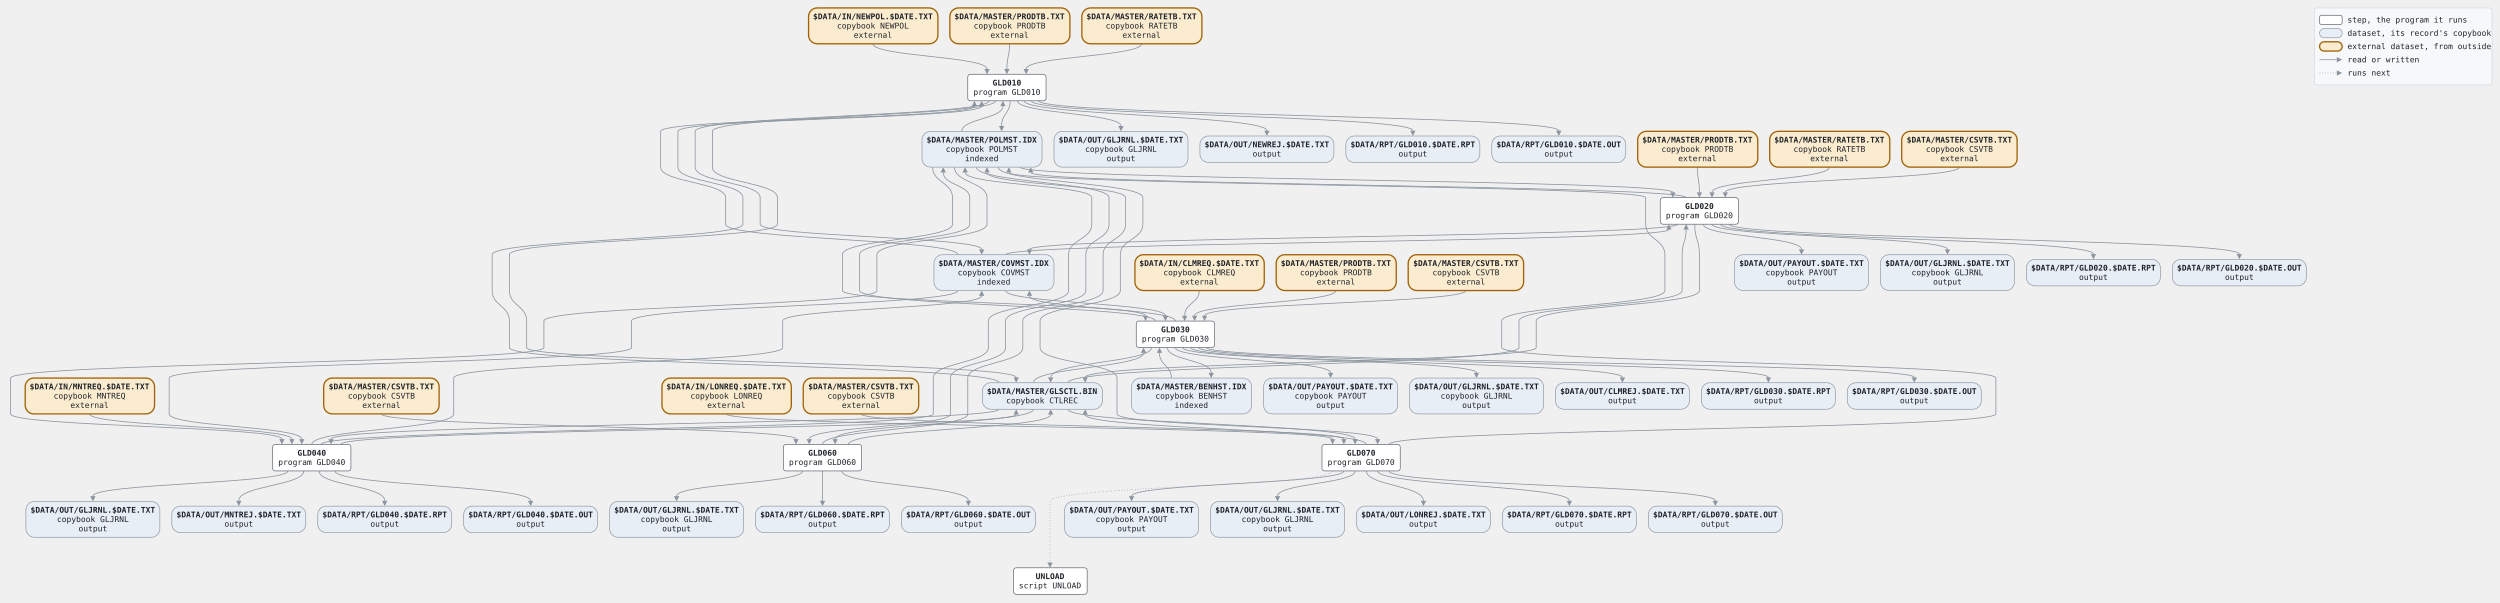
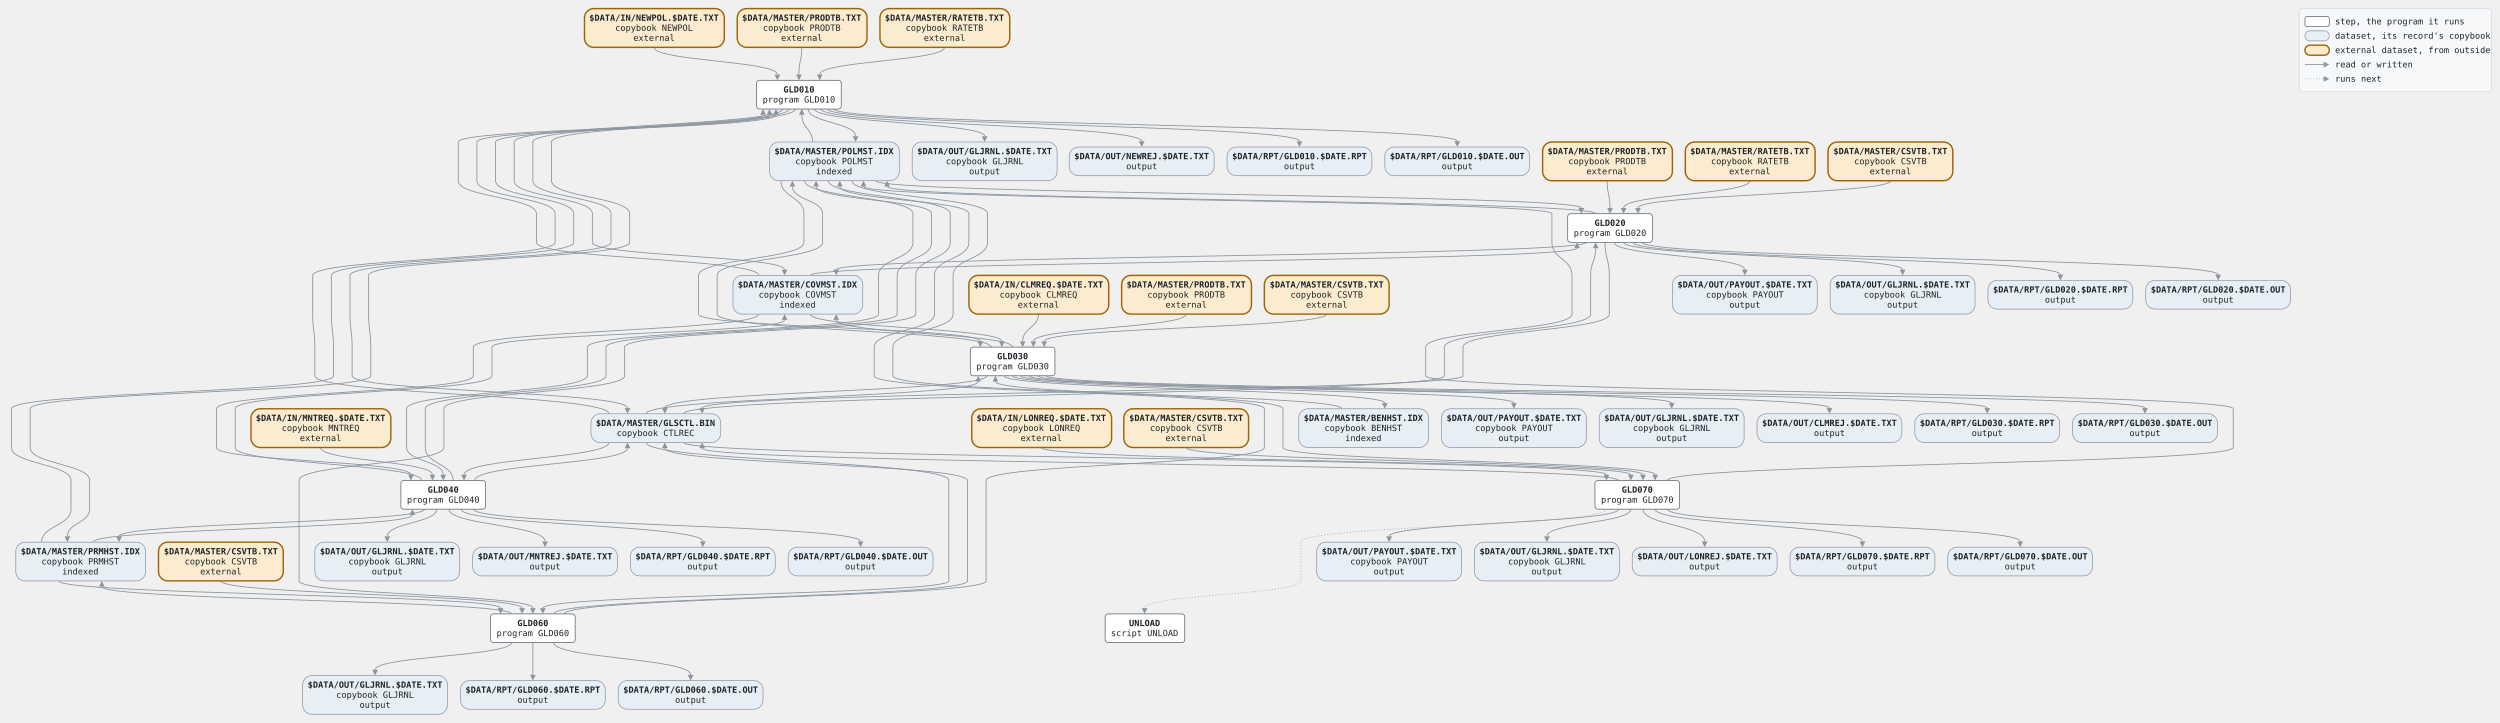
- <svg xmlns="http://www.w3.org/2000/svg" width="3769" height="908" viewBox="0 0 3769 908" font-family="ui-monospace, SFMono-Regular, Menlo, Consolas, monospace" font-size="12">
+ <svg xmlns="http://www.w3.org/2000/svg" width="3486" height="1008" viewBox="0 0 3486 1008" font-family="ui-monospace, SFMono-Regular, Menlo, Consolas, monospace" font-size="12">
  <style>
.box { fill: #ffffff; stroke: #57606a; stroke-width: 1 }
.box.emphasis { stroke-width: 2.5 }
.box.data { fill: #e8eef6; stroke: #8c959f }
.box.external { fill: #fbecd0; stroke: #a16207; stroke-width: 2 }
.box.dashed { stroke-dasharray: 4 3 }
.label { fill: #1f2328 }
.label.first { font-weight: 600 }
.edge { fill: none; stroke: #8c959f; stroke-width: 1.2 }
.edge.dashed { stroke-dasharray: 4 3 }
.edge.dotted { stroke-dasharray: 1 3 }
.head { fill: #8c959f }
.legend { fill: #f6f8fa; stroke: #d0d7de }
.edge-label { fill: #57606a; font-size: 11px; paint-order: stroke; stroke: #ffffff; stroke-width: 4px; stroke-linejoin: round }
.box.highlight { stroke: #c2410c; stroke-width: 2.5 }
.edge.highlight { stroke: #c2410c; stroke-width: 2 }
.head.highlight { fill: #c2410c }
@media (prefers-color-scheme: dark) {
  .box { fill: #161b22; stroke: #8b949e }
  .box.data { fill: #1f2a3a; stroke: #6e7681 }
  .box.external { fill: #3a2c12; stroke: #d6a64a }
  .label { fill: #e6edf3 }
  .edge { stroke: #6e7681 }
  .head { fill: #6e7681 }
  .legend { fill: #0d1117; stroke: #30363d }
  .edge-label { fill: #9da5ae; stroke: #0d1117 }
  .box.highlight, .edge.highlight { stroke: #fb923c }
  .head.highlight { fill: #fb923c }
}
</style>
  <defs>
    <marker id="arrow" viewBox="0 0 8 8" refX="0" refY="4" markerUnits="userSpaceOnUse" markerWidth="8" markerHeight="8" orient="auto-start-reverse">
      <path class="head" d="M0,0 L8,4 L0,8 z" />
    </marker>
    <marker id="arrow-highlight" viewBox="0 0 8 8" refX="0" refY="4" markerUnits="userSpaceOnUse" markerWidth="8" markerHeight="8" orient="auto-start-reverse">
      <path class="head highlight" d="M0,0 L8,4 L0,8 z" />
    </marker>
  </defs>
-   <path class="edge" d="M1316,66 C1316,85 1488,85 1488,104" marker-end="url(#arrow)" />
-   <path class="edge" d="M1512,160 C1512,179 1450,179 1450,198" marker-start="url(#arrow)" />
-   <path class="edge" d="M1469,160 C1469,179 996,179 996,198 L996,252 C996,275 1094,275 1094,298 L1094,338 C1094,361 1444,361 1444,384" marker-start="url(#arrow)" />
-   <path class="edge" d="M1522,66 C1522,85 1518,85 1518,104" marker-end="url(#arrow)" />
-   <path class="edge" d="M1721,66 C1721,85 1547,85 1547,104" marker-end="url(#arrow)" />
-   <path class="edge" d="M1480,160 C1480,179 1022,179 1022,198 L1022,252 C1022,275 1120,275 1120,298 L1120,338 C1120,361 742,361 742,384 L742,438 C742,461 768,461 768,484 L768,524 C768,550 1506,550 1506,577" marker-start="url(#arrow)" />
-   <path class="edge" d="M1523,152 C1523,171 1510,171 1510,190" marker-end="url(#arrow)" />
-   <path class="edge" d="M1491,152 C1491,175 1048,175 1048,198 L1048,252 C1048,275 1146,275 1146,298 L1146,338 C1146,357 1480,357 1480,376" marker-end="url(#arrow)" />
-   <path class="edge" d="M1501,152 C1501,175 1074,175 1074,198 L1074,252 C1074,275 1172,275 1172,298 L1172,338 C1172,361 768,361 768,384 L768,438 C768,461 794,461 794,484 L794,524 C794,546 1532,546 1532,569" marker-end="url(#arrow)" />
-   <path class="edge" d="M1534,152 C1534,171 1690,171 1690,190" marker-end="url(#arrow)" />
-   <path class="edge" d="M1544,152 C1544,174 1910,174 1910,197" marker-end="url(#arrow)" />
-   <path class="edge" d="M1555,152 C1555,174 2130,174 2130,197" marker-end="url(#arrow)" />
-   <path class="edge" d="M1566,152 C1566,174 2350,174 2350,197" marker-end="url(#arrow)" />
-   <path class="edge" d="M1538,252 C1538,271 2522,271 2522,290" marker-end="url(#arrow)" />
-   <path class="edge" d="M2516,346 C2516,365 1516,365 1516,384" marker-start="url(#arrow)" />
-   <path class="edge" d="M2559,252 C2559,271 2562,271 2562,290" marker-end="url(#arrow)" />
-   <path class="edge" d="M2758,252 C2758,271 2581,271 2581,290" marker-end="url(#arrow)" />
-   <path class="edge" d="M2542,346 C2542,365 2536,365 2536,384 L2536,438 C2536,461 2290,461 2290,484 L2290,524 C2290,550 1610,550 1610,577" marker-start="url(#arrow)" />
-   <path class="edge" d="M2954,252 C2954,271 2601,271 2601,290" marker-end="url(#arrow)" />
-   <path class="edge" d="M1554,260 C1554,279 2542,279 2542,298" marker-start="url(#arrow)" />
-   <path class="edge" d="M2529,338 C2529,357 1552,357 1552,376" marker-end="url(#arrow)" />
-   <path class="edge" d="M2555,338 C2555,361 2562,361 2562,384 L2562,438 C2562,461 2316,461 2316,484 L2316,524 C2316,546 1636,546 1636,569" marker-end="url(#arrow)" />
-   <path class="edge" d="M2568,338 C2568,357 2716,357 2716,376" marker-end="url(#arrow)" />
-   <path class="edge" d="M2581,338 C2581,357 2936,357 2936,376" marker-end="url(#arrow)" />
-   <path class="edge" d="M2594,338 C2594,360 3156,360 3156,383" marker-end="url(#arrow)" />
-   <path class="edge" d="M2607,338 C2607,360 3376,360 3376,383" marker-end="url(#arrow)" />
-   <path class="edge" d="M1808,438 C1808,457 1786,457 1786,476" marker-end="url(#arrow)" />
-   <path class="edge" d="M1406,252 C1406,275 1436,275 1436,298 L1436,338 C1436,361 1270,361 1270,384 L1270,438 C1270,457 1727,457 1727,476" marker-end="url(#arrow)" />
-   <path class="edge" d="M1516,438 C1516,457 1757,457 1757,476" marker-end="url(#arrow)" />
-   <path class="edge" d="M2014,438 C2014,457 1801,457 1801,476" marker-end="url(#arrow)" />
-   <path class="edge" d="M1724,532 C1724,554 1558,554 1558,577" marker-start="url(#arrow)" />
-   <path class="edge" d="M1748,532 C1748,551 1766,551 1766,570" marker-start="url(#arrow)" />
-   <path class="edge" d="M2210,438 C2210,457 1816,457 1816,476" marker-end="url(#arrow)" />
-   <path class="edge" d="M1422,260 C1422,279 1462,279 1462,298 L1462,338 C1462,361 1296,361 1296,384 L1296,438 C1296,461 1742,461 1742,484" marker-start="url(#arrow)" />
-   <path class="edge" d="M1552,446 C1552,465 1772,465 1772,484" marker-start="url(#arrow)" />
-   <path class="edge" d="M1736,524 C1736,546 1584,546 1584,569" marker-end="url(#arrow)" />
-   <path class="edge" d="M1772,524 C1772,543 2006,543 2006,562" marker-end="url(#arrow)" />
-   <path class="edge" d="M1783,524 C1783,543 2226,543 2226,562" marker-end="url(#arrow)" />
-   <path class="edge" d="M1795,524 C1795,546 2446,546 2446,569" marker-end="url(#arrow)" />
-   <path class="edge" d="M1760,524 C1760,543 1826,543 1826,562" marker-end="url(#arrow)" />
-   <path class="edge" d="M1807,524 C1807,546 2666,546 2666,569" marker-end="url(#arrow)" />
-   <path class="edge" d="M1819,524 C1819,546 2886,546 2886,569" marker-end="url(#arrow)" />
-   <path class="edge" d="M135,624 C135,643 440,643 440,662" marker-end="url(#arrow)" />
-   <path class="edge" d="M1439,252 C1439,275 1488,275 1488,298 L1488,338 C1488,361 1322,361 1322,384 L1322,438 C1322,461 820,461 820,484 L820,524 C820,547 16,547 16,570 L16,624 C16,643 425,643 425,662" marker-end="url(#arrow)" />
-   <path class="edge" d="M1444,438 C1444,461 952,461 952,484 L952,524 C952,547 255,547 255,570 L255,624 C255,643 455,643 455,662" marker-end="url(#arrow)" />
-   <path class="edge" d="M1506,617 C1506,639 499,639 499,662" marker-end="url(#arrow)" />
-   <path class="edge" d="M1455,260 C1455,279 1646,279 1646,298 L1646,338 C1646,361 1611,361 1611,384 L1611,438 C1611,461 1490,461 1490,484 L1490,524 C1490,547 1407,547 1407,570 L1407,624 C1407,647 484,647 484,670" marker-start="url(#arrow)" />
-   <path class="edge" d="M1480,446 C1480,465 1180,465 1180,484 L1180,524 C1180,547 684,547 684,570 L684,624 C684,647 470,647 470,670" marker-start="url(#arrow)" />
-   <path class="edge" d="M1532,625 C1532,647 514,647 514,670" marker-start="url(#arrow)" />
-   <path class="edge" d="M434,710 C434,729 140,729 140,748" marker-end="url(#arrow)" />
-   <path class="edge" d="M458,710 C458,732 360,732 360,755" marker-end="url(#arrow)" />
-   <path class="edge" d="M481,710 C481,732 580,732 580,755" marker-end="url(#arrow)" />
-   <path class="edge" d="M505,710 C505,732 800,732 800,755" marker-end="url(#arrow)" />
-   <path class="edge" d="M1472,252 C1472,275 1672,275 1672,298 L1672,338 C1672,361 1637,361 1637,384 L1637,438 C1637,461 1516,461 1516,484 L1516,524 C1516,547 1433,547 1433,570 L1433,624 C1433,643 1220,643 1220,662" marker-end="url(#arrow)" />
-   <path class="edge" d="M1558,617 C1558,639 1259,639 1259,662" marker-end="url(#arrow)" />
-   <path class="edge" d="M575,624 C575,643 1200,643 1200,662" marker-end="url(#arrow)" />
-   <path class="edge" d="M1488,260 C1488,279 1697,279 1697,298 L1697,338 C1697,361 1663,361 1663,384 L1663,438 C1663,461 1542,461 1542,484 L1542,524 C1542,547 1459,547 1459,570 L1459,624 C1459,647 1240,647 1240,670" marker-start="url(#arrow)" />
-   <path class="edge" d="M1584,625 C1584,647 1279,647 1279,670" marker-start="url(#arrow)" />
-   <path class="edge" d="M1210,710 C1210,729 1020,729 1020,748" marker-end="url(#arrow)" />
-   <path class="edge" d="M1240,710 C1240,732 1240,732 1240,755" marker-end="url(#arrow)" />
-   <path class="edge" d="M1269,710 C1269,732 1460,732 1460,755" marker-end="url(#arrow)" />
-   <path class="edge" d="M1095,624 C1095,643 2009,643 2009,662" marker-end="url(#arrow)" />
-   <path class="edge" d="M1505,252 C1505,275 1723,275 1723,298 L1723,338 C1723,361 1689,361 1689,384 L1689,438 C1689,461 1568,461 1568,484 L1568,524 C1568,547 1684,547 1684,570 L1684,624 C1684,643 2077,643 2077,662" marker-end="url(#arrow)" />
-   <path class="edge" d="M1610,617 C1610,639 2043,639 2043,662" marker-end="url(#arrow)" />
-   <path class="edge" d="M1298,624 C1298,643 2026,643 2026,662" marker-end="url(#arrow)" />
-   <path class="edge" d="M1521,260 C1521,279 2481,279 2481,298 L2481,338 C2481,361 2510,361 2510,384 L2510,438 C2510,461 2264,461 2264,484 L2264,524 C2264,547 3009,547 3009,570 L3009,624 C3009,647 2094,647 2094,670" marker-start="url(#arrow)" />
-   <path class="edge" d="M1636,625 C1636,647 2060,647 2060,670" marker-start="url(#arrow)" />
-   <path class="edge" d="M2026,710 C2026,729 1706,729 1706,748" marker-end="url(#arrow)" />
-   <path class="edge" d="M2043,710 C2043,729 1926,729 1926,748" marker-end="url(#arrow)" />
-   <path class="edge" d="M2060,710 C2060,732 2146,732 2146,755" marker-end="url(#arrow)" />
-   <path class="edge" d="M2077,710 C2077,732 2366,732 2366,755" marker-end="url(#arrow)" />
-   <path class="edge" d="M2094,710 C2094,732 2586,732 2586,755" marker-end="url(#arrow)" />
-   <path class="edge dotted" d="M2009,710 C2009,733 1583,733 1583,756 L1583,810 C1583,829 1583,829 1583,848" marker-end="url(#arrow)" />
+   <path class="edge" d="M912,66 C912,85 1084,85 1084,104" marker-end="url(#arrow)" />
+   <path class="edge" d="M1118,160 C1118,179 1133,179 1133,198" marker-start="url(#arrow)" />
+   <path class="edge" d="M1064,160 C1064,179 639,179 639,198 L639,252 C639,275 748,275 748,298 L748,338 C748,361 1058,361 1058,384" marker-start="url(#arrow)" />
+   <path class="edge" d="M1118,66 C1118,85 1114,85 1114,104" marker-end="url(#arrow)" />
+   <path class="edge" d="M1317,66 C1317,85 1143,85 1143,104" marker-end="url(#arrow)" />
+   <path class="edge" d="M1073,160 C1073,179 665,179 665,198 L665,252 C665,275 774,275 774,298 L774,338 C774,361 436,361 436,384 L436,438 C436,461 439,461 439,484 L439,524 C439,550 849,550 849,577" marker-start="url(#arrow)" />
+   <path class="edge" d="M1082,160 C1082,179 691,179 691,198 L691,252 C691,275 800,275 800,298 L800,338 C800,361 462,361 462,384 L462,438 C462,461 465,461 465,484 L465,524 C465,547 16,547 16,570 L16,624 C16,647 99,647 99,670 L99,710 C99,733 58,733 58,756" marker-start="url(#arrow)" />
+   <path class="edge" d="M1127,152 C1127,171 1193,171 1193,190" marker-end="url(#arrow)" />
+   <path class="edge" d="M1091,152 C1091,175 717,175 717,198 L717,252 C717,275 826,275 826,298 L826,338 C826,357 1094,357 1094,376" marker-end="url(#arrow)" />
+   <path class="edge" d="M1100,152 C1100,175 743,175 743,198 L743,252 C743,275 852,275 852,298 L852,338 C852,361 488,361 488,384 L488,438 C488,461 491,461 491,484 L491,524 C491,546 875,546 875,569" marker-end="url(#arrow)" />
+   <path class="edge" d="M1136,152 C1136,171 1373,171 1373,190" marker-end="url(#arrow)" />
+   <path class="edge" d="M1145,152 C1145,174 1592,174 1592,197" marker-end="url(#arrow)" />
+   <path class="edge" d="M1154,152 C1154,174 1812,174 1812,197" marker-end="url(#arrow)" />
+   <path class="edge" d="M1109,152 C1109,175 769,175 769,198 L769,252 C769,275 878,275 878,298 L878,338 C878,361 514,361 514,384 L514,438 C514,461 517,461 517,484 L517,524 C517,547 42,547 42,570 L42,624 C42,647 125,647 125,670 L125,710 C125,729 94,729 94,748" marker-end="url(#arrow)" />
+   <path class="edge" d="M1163,152 C1163,174 2032,174 2032,197" marker-end="url(#arrow)" />
+   <path class="edge" d="M1221,252 C1221,271 2205,271 2205,290" marker-end="url(#arrow)" />
+   <path class="edge" d="M2199,346 C2199,365 1130,365 1130,384" marker-start="url(#arrow)" />
+   <path class="edge" d="M2241,252 C2241,271 2245,271 2245,290" marker-end="url(#arrow)" />
+   <path class="edge" d="M2440,252 C2440,271 2264,271 2264,290" marker-end="url(#arrow)" />
+   <path class="edge" d="M2225,346 C2225,365 2218,365 2218,384 L2218,438 C2218,461 2014,461 2014,484 L2014,524 C2014,550 953,550 953,577" marker-start="url(#arrow)" />
+   <path class="edge" d="M2636,252 C2636,271 2284,271 2284,290" marker-end="url(#arrow)" />
+   <path class="edge" d="M1237,260 C1237,279 2225,279 2225,298" marker-start="url(#arrow)" />
+   <path class="edge" d="M2212,338 C2212,357 1166,357 1166,376" marker-end="url(#arrow)" />
+   <path class="edge" d="M2238,338 C2238,361 2244,361 2244,384 L2244,438 C2244,461 2040,461 2040,484 L2040,524 C2040,546 979,546 979,569" marker-end="url(#arrow)" />
+   <path class="edge" d="M2251,338 C2251,357 2433,357 2433,376" marker-end="url(#arrow)" />
+   <path class="edge" d="M2264,338 C2264,357 2653,357 2653,376" marker-end="url(#arrow)" />
+   <path class="edge" d="M2277,338 C2277,360 2873,360 2873,383" marker-end="url(#arrow)" />
+   <path class="edge" d="M2290,338 C2290,360 3093,360 3093,383" marker-end="url(#arrow)" />
+   <path class="edge" d="M1448,438 C1448,457 1426,457 1426,476" marker-end="url(#arrow)" />
+   <path class="edge" d="M1089,252 C1089,275 1121,275 1121,298 L1121,338 C1121,361 974,361 974,384 L974,438 C974,457 1367,457 1367,476" marker-end="url(#arrow)" />
+   <path class="edge" d="M1130,438 C1130,457 1397,457 1397,476" marker-end="url(#arrow)" />
+   <path class="edge" d="M1654,438 C1654,457 1441,457 1441,476" marker-end="url(#arrow)" />
+   <path class="edge" d="M1364,532 C1364,554 901,554 901,577" marker-start="url(#arrow)" />
+   <path class="edge" d="M1388,532 C1388,551 1871,551 1871,570" marker-start="url(#arrow)" />
+   <path class="edge" d="M1850,438 C1850,457 1456,457 1456,476" marker-end="url(#arrow)" />
+   <path class="edge" d="M1105,260 C1105,279 1147,279 1147,298 L1147,338 C1147,361 1000,361 1000,384 L1000,438 C1000,461 1382,461 1382,484" marker-start="url(#arrow)" />
+   <path class="edge" d="M1166,446 C1166,465 1412,465 1412,484" marker-start="url(#arrow)" />
+   <path class="edge" d="M1376,524 C1376,546 927,546 927,569" marker-end="url(#arrow)" />
+   <path class="edge" d="M1412,524 C1412,543 2111,543 2111,562" marker-end="url(#arrow)" />
+   <path class="edge" d="M1423,524 C1423,543 2331,543 2331,562" marker-end="url(#arrow)" />
+   <path class="edge" d="M1435,524 C1435,546 2551,546 2551,569" marker-end="url(#arrow)" />
+   <path class="edge" d="M1400,524 C1400,543 1931,543 1931,562" marker-end="url(#arrow)" />
+   <path class="edge" d="M1447,524 C1447,546 2771,546 2771,569" marker-end="url(#arrow)" />
+   <path class="edge" d="M1459,524 C1459,546 2991,546 2991,569" marker-end="url(#arrow)" />
+   <path class="edge" d="M447,624 C447,643 603,643 603,662" marker-end="url(#arrow)" />
+   <path class="edge" d="M1122,252 C1122,275 1273,275 1273,298 L1273,338 C1273,361 1225,361 1225,384 L1225,438 C1225,461 819,461 819,484 L819,524 C819,547 567,547 567,570 L567,624 C567,643 618,643 618,662" marker-end="url(#arrow)" />
+   <path class="edge" d="M1058,438 C1058,461 660,461 660,484 L660,524 C660,547 302,547 302,570 L302,624 C302,643 573,643 573,662" marker-end="url(#arrow)" />
+   <path class="edge" d="M849,617 C849,639 647,639 647,662" marker-end="url(#arrow)" />
+   <path class="edge" d="M575,718 C575,737 130,737 130,756" marker-start="url(#arrow)" />
+   <path class="edge" d="M1138,260 C1138,279 1299,279 1299,298 L1299,338 C1299,361 1251,361 1251,384 L1251,438 C1251,461 845,461 845,484 L845,524 C845,547 593,547 593,570 L593,624 C593,647 632,647 632,670" marker-start="url(#arrow)" />
+   <path class="edge" d="M1094,446 C1094,465 686,465 686,484 L686,524 C686,547 328,547 328,570 L328,624 C328,647 588,647 588,670" marker-start="url(#arrow)" />
+   <path class="edge" d="M875,625 C875,647 662,647 662,670" marker-start="url(#arrow)" />
+   <path class="edge" d="M609,710 C609,729 540,729 540,748" marker-end="url(#arrow)" />
+   <path class="edge" d="M626,710 C626,732 760,732 760,755" marker-end="url(#arrow)" />
+   <path class="edge" d="M643,710 C643,732 980,732 980,755" marker-end="url(#arrow)" />
+   <path class="edge" d="M592,710 C592,729 166,729 166,748" marker-end="url(#arrow)" />
+   <path class="edge" d="M660,710 C660,732 1200,732 1200,755" marker-end="url(#arrow)" />
+   <path class="edge" d="M1155,252 C1155,275 1325,275 1325,298 L1325,338 C1325,361 1277,361 1277,384 L1277,438 C1277,461 871,461 871,484 L871,524 C871,547 619,547 619,570 L619,624 C619,647 417,647 417,670 L417,710 C417,733 417,733 417,756 L417,810 C417,829 743,829 743,848" marker-end="url(#arrow)" />
+   <path class="edge" d="M901,617 C901,643 1323,643 1323,670 L1323,710 C1323,733 1323,733 1323,756 L1323,810 C1323,829 757,829 757,848" marker-end="url(#arrow)" />
+   <path class="edge" d="M308,810 C308,829 728,829 728,848" marker-end="url(#arrow)" />
+   <path class="edge" d="M82,810 C82,829 698,829 698,848" marker-end="url(#arrow)" />
+   <path class="edge" d="M1171,260 C1171,279 1351,279 1351,298 L1351,338 C1351,361 1303,361 1303,384 L1303,438 C1303,461 1219,461 1219,484 L1219,524 C1219,547 1763,547 1763,570 L1763,624 C1763,647 1375,647 1375,670 L1375,710 C1375,733 1375,733 1375,756 L1375,810 C1375,833 787,833 787,856" marker-start="url(#arrow)" />
+   <path class="edge" d="M927,625 C927,647 1349,647 1349,670 L1349,710 C1349,733 1349,733 1349,756 L1349,810 C1349,833 772,833 772,856" marker-start="url(#arrow)" />
+   <path class="edge" d="M713,896 C713,915 523,915 523,934" marker-end="url(#arrow)" />
+   <path class="edge" d="M743,896 C743,918 743,918 743,941" marker-end="url(#arrow)" />
+   <path class="edge" d="M142,818 C142,837 713,837 713,856" marker-start="url(#arrow)" />
+   <path class="edge" d="M772,896 C772,918 963,918 963,941" marker-end="url(#arrow)" />
+   <path class="edge" d="M1452,624 C1452,643 2274,643 2274,662" marker-end="url(#arrow)" />
+   <path class="edge" d="M1188,252 C1188,275 1377,275 1377,298 L1377,338 C1377,361 1329,361 1329,384 L1329,438 C1329,461 1245,461 1245,484 L1245,524 C1245,547 1789,547 1789,570 L1789,624 C1789,643 2308,643 2308,662" marker-end="url(#arrow)" />
+   <path class="edge" d="M953,617 C953,639 2240,639 2240,662" marker-end="url(#arrow)" />
+   <path class="edge" d="M1654,624 C1654,643 2291,643 2291,662" marker-end="url(#arrow)" />
+   <path class="edge" d="M1204,260 C1204,279 2164,279 2164,298 L2164,338 C2164,361 2192,361 2192,384 L2192,438 C2192,461 1988,461 1988,484 L1988,524 C1988,547 3114,547 3114,570 L3114,624 C3114,647 2325,647 2325,670" marker-start="url(#arrow)" />
+   <path class="edge" d="M979,625 C979,647 2257,647 2257,670" marker-start="url(#arrow)" />
+   <path class="edge" d="M2257,710 C2257,729 1937,729 1937,748" marker-end="url(#arrow)" />
+   <path class="edge" d="M2274,710 C2274,729 2157,729 2157,748" marker-end="url(#arrow)" />
+   <path class="edge" d="M2291,710 C2291,732 2377,732 2377,755" marker-end="url(#arrow)" />
+   <path class="edge" d="M2308,710 C2308,732 2597,732 2597,755" marker-end="url(#arrow)" />
+   <path class="edge" d="M2325,710 C2325,732 2817,732 2817,755" marker-end="url(#arrow)" />
+   <path class="edge dotted" d="M2240,710 C2240,733 1814,733 1814,756 L1814,810 C1814,829 1596,829 1596,848" marker-end="url(#arrow)" />
  <a href="../copybooks/NEWPOL.md">
-     <rect class="box data external" x="1219" y="12" width="195" height="54" rx="13" />
-     <text class="label first" x="1316" y="29" text-anchor="middle">$DATA/IN/NEWPOL.$DATE.TXT</text>
-     <text class="label" x="1316" y="43" text-anchor="middle">copybook NEWPOL</text>
-     <text class="label" x="1316" y="57" text-anchor="middle">external</text>
+     <rect class="box data external" x="815" y="12" width="195" height="54" rx="13" />
+     <text class="label first" x="912" y="29" text-anchor="middle">$DATA/IN/NEWPOL.$DATE.TXT</text>
+     <text class="label" x="912" y="43" text-anchor="middle">copybook NEWPOL</text>
+     <text class="label" x="912" y="57" text-anchor="middle">external</text>
  </a>
  <a href="../copybooks/POLMST.md">
-     <rect class="box data" x="1390" y="198" width="181" height="54" rx="13" />
-     <text class="label first" x="1480" y="215" text-anchor="middle">$DATA/MASTER/POLMST.IDX</text>
-     <text class="label" x="1480" y="229" text-anchor="middle">copybook POLMST</text>
-     <text class="label" x="1480" y="243" text-anchor="middle">indexed</text>
+     <rect class="box data" x="1073" y="198" width="181" height="54" rx="13" />
+     <text class="label first" x="1163" y="215" text-anchor="middle">$DATA/MASTER/POLMST.IDX</text>
+     <text class="label" x="1163" y="229" text-anchor="middle">copybook POLMST</text>
+     <text class="label" x="1163" y="243" text-anchor="middle">indexed</text>
  </a>
  <a href="../copybooks/COVMST.md">
-     <rect class="box data" x="1408" y="384" width="181" height="54" rx="13" />
-     <text class="label first" x="1498" y="401" text-anchor="middle">$DATA/MASTER/COVMST.IDX</text>
-     <text class="label" x="1498" y="415" text-anchor="middle">copybook COVMST</text>
-     <text class="label" x="1498" y="429" text-anchor="middle">indexed</text>
+     <rect class="box data" x="1022" y="384" width="181" height="54" rx="13" />
+     <text class="label first" x="1112" y="401" text-anchor="middle">$DATA/MASTER/COVMST.IDX</text>
+     <text class="label" x="1112" y="415" text-anchor="middle">copybook COVMST</text>
+     <text class="label" x="1112" y="429" text-anchor="middle">indexed</text>
  </a>
  <a href="../copybooks/PRODTB.md">
-     <rect class="box data external" x="1432" y="12" width="181" height="54" rx="13" />
-     <text class="label first" x="1522" y="29" text-anchor="middle">$DATA/MASTER/PRODTB.TXT</text>
-     <text class="label" x="1522" y="43" text-anchor="middle">copybook PRODTB</text>
-     <text class="label" x="1522" y="57" text-anchor="middle">external</text>
+     <rect class="box data external" x="1028" y="12" width="181" height="54" rx="13" />
+     <text class="label first" x="1118" y="29" text-anchor="middle">$DATA/MASTER/PRODTB.TXT</text>
+     <text class="label" x="1118" y="43" text-anchor="middle">copybook PRODTB</text>
+     <text class="label" x="1118" y="57" text-anchor="middle">external</text>
  </a>
  <a href="../copybooks/RATETB.md">
-     <rect class="box data external" x="1631" y="12" width="181" height="54" rx="13" />
-     <text class="label first" x="1721" y="29" text-anchor="middle">$DATA/MASTER/RATETB.TXT</text>
-     <text class="label" x="1721" y="43" text-anchor="middle">copybook RATETB</text>
-     <text class="label" x="1721" y="57" text-anchor="middle">external</text>
+     <rect class="box data external" x="1227" y="12" width="181" height="54" rx="13" />
+     <text class="label first" x="1317" y="29" text-anchor="middle">$DATA/MASTER/RATETB.TXT</text>
+     <text class="label" x="1317" y="43" text-anchor="middle">copybook RATETB</text>
+     <text class="label" x="1317" y="57" text-anchor="middle">external</text>
  </a>
  <a href="../copybooks/CTLREC.md">
-     <rect class="box data" x="1481" y="577" width="181" height="40" rx="13" />
-     <text class="label first" x="1571" y="594" text-anchor="middle">$DATA/MASTER/GLSCTL.BIN</text>
-     <text class="label" x="1571" y="608" text-anchor="middle">copybook CTLREC</text>
+     <rect class="box data" x="824" y="577" width="181" height="40" rx="13" />
+     <text class="label first" x="914" y="594" text-anchor="middle">$DATA/MASTER/GLSCTL.BIN</text>
+     <text class="label" x="914" y="608" text-anchor="middle">copybook CTLREC</text>
+   </a>
+   <a href="../copybooks/PRMHST.md">
+     <rect class="box data" x="22" y="756" width="181" height="54" rx="13" />
+     <text class="label first" x="112" y="773" text-anchor="middle">$DATA/MASTER/PRMHST.IDX</text>
+     <text class="label" x="112" y="787" text-anchor="middle">copybook PRMHST</text>
+     <text class="label" x="112" y="801" text-anchor="middle">indexed</text>
  </a>
  <a href="../programs/GLD010.md">
-     <rect class="box" x="1459" y="112" width="118" height="40" rx="4" />
-     <text class="label first" x="1518" y="129" text-anchor="middle">GLD010</text>
-     <text class="label" x="1518" y="143" text-anchor="middle">program GLD010</text>
-   </a>
-   <a href="../copybooks/GLJRNL.md">
-     <rect class="box data" x="1589" y="198" width="202" height="54" rx="13" />
-     <text class="label first" x="1690" y="215" text-anchor="middle">$DATA/OUT/GLJRNL.$DATE.TXT</text>
-     <text class="label" x="1690" y="229" text-anchor="middle">copybook GLJRNL</text>
-     <text class="label" x="1690" y="243" text-anchor="middle">output</text>
-   </a>
-   <g>
-     <rect class="box data" x="1809" y="205" width="202" height="40" rx="13" />
-     <text class="label first" x="1910" y="222" text-anchor="middle">$DATA/OUT/NEWREJ.$DATE.TXT</text>
-     <text class="label" x="1910" y="236" text-anchor="middle">output</text>
-   </g>
-   <g>
-     <rect class="box data" x="2029" y="205" width="202" height="40" rx="13" />
-     <text class="label first" x="2130" y="222" text-anchor="middle">$DATA/RPT/GLD010.$DATE.RPT</text>
-     <text class="label" x="2130" y="236" text-anchor="middle">output</text>
-   </g>
-   <g>
-     <rect class="box data" x="2249" y="205" width="202" height="40" rx="13" />
-     <text class="label first" x="2350" y="222" text-anchor="middle">$DATA/RPT/GLD010.$DATE.OUT</text>
-     <text class="label" x="2350" y="236" text-anchor="middle">output</text>
+     <rect class="box" x="1055" y="112" width="118" height="40" rx="4" />
+     <text class="label first" x="1114" y="129" text-anchor="middle">GLD010</text>
+     <text class="label" x="1114" y="143" text-anchor="middle">program GLD010</text>
+   </a>
+   <a href="../copybooks/GLJRNL.md">
+     <rect class="box data" x="1272" y="198" width="202" height="54" rx="13" />
+     <text class="label first" x="1373" y="215" text-anchor="middle">$DATA/OUT/GLJRNL.$DATE.TXT</text>
+     <text class="label" x="1373" y="229" text-anchor="middle">copybook GLJRNL</text>
+     <text class="label" x="1373" y="243" text-anchor="middle">output</text>
+   </a>
+   <g>
+     <rect class="box data" x="1491" y="205" width="202" height="40" rx="13" />
+     <text class="label first" x="1592" y="222" text-anchor="middle">$DATA/OUT/NEWREJ.$DATE.TXT</text>
+     <text class="label" x="1592" y="236" text-anchor="middle">output</text>
+   </g>
+   <g>
+     <rect class="box data" x="1711" y="205" width="202" height="40" rx="13" />
+     <text class="label first" x="1812" y="222" text-anchor="middle">$DATA/RPT/GLD010.$DATE.RPT</text>
+     <text class="label" x="1812" y="236" text-anchor="middle">output</text>
+   </g>
+   <g>
+     <rect class="box data" x="1931" y="205" width="202" height="40" rx="13" />
+     <text class="label first" x="2032" y="222" text-anchor="middle">$DATA/RPT/GLD010.$DATE.OUT</text>
+     <text class="label" x="2032" y="236" text-anchor="middle">output</text>
  </g>
  <a href="../copybooks/PRODTB.md">
-     <rect class="box data external" x="2469" y="198" width="181" height="54" rx="13" />
-     <text class="label first" x="2559" y="215" text-anchor="middle">$DATA/MASTER/PRODTB.TXT</text>
-     <text class="label" x="2559" y="229" text-anchor="middle">copybook PRODTB</text>
-     <text class="label" x="2559" y="243" text-anchor="middle">external</text>
+     <rect class="box data external" x="2151" y="198" width="181" height="54" rx="13" />
+     <text class="label first" x="2241" y="215" text-anchor="middle">$DATA/MASTER/PRODTB.TXT</text>
+     <text class="label" x="2241" y="229" text-anchor="middle">copybook PRODTB</text>
+     <text class="label" x="2241" y="243" text-anchor="middle">external</text>
  </a>
  <a href="../copybooks/RATETB.md">
-     <rect class="box data external" x="2668" y="198" width="181" height="54" rx="13" />
-     <text class="label first" x="2758" y="215" text-anchor="middle">$DATA/MASTER/RATETB.TXT</text>
-     <text class="label" x="2758" y="229" text-anchor="middle">copybook RATETB</text>
-     <text class="label" x="2758" y="243" text-anchor="middle">external</text>
+     <rect class="box data external" x="2350" y="198" width="181" height="54" rx="13" />
+     <text class="label first" x="2440" y="215" text-anchor="middle">$DATA/MASTER/RATETB.TXT</text>
+     <text class="label" x="2440" y="229" text-anchor="middle">copybook RATETB</text>
+     <text class="label" x="2440" y="243" text-anchor="middle">external</text>
  </a>
  <a href="../copybooks/CSVTB.md">
-     <rect class="box data external" x="2867" y="198" width="174" height="54" rx="13" />
-     <text class="label first" x="2954" y="215" text-anchor="middle">$DATA/MASTER/CSVTB.TXT</text>
-     <text class="label" x="2954" y="229" text-anchor="middle">copybook CSVTB</text>
-     <text class="label" x="2954" y="243" text-anchor="middle">external</text>
+     <rect class="box data external" x="2549" y="198" width="174" height="54" rx="13" />
+     <text class="label first" x="2636" y="215" text-anchor="middle">$DATA/MASTER/CSVTB.TXT</text>
+     <text class="label" x="2636" y="229" text-anchor="middle">copybook CSVTB</text>
+     <text class="label" x="2636" y="243" text-anchor="middle">external</text>
  </a>
  <a href="../programs/GLD020.md">
-     <rect class="box" x="2503" y="298" width="118" height="40" rx="4" />
-     <text class="label first" x="2562" y="315" text-anchor="middle">GLD020</text>
-     <text class="label" x="2562" y="329" text-anchor="middle">program GLD020</text>
+     <rect class="box" x="2186" y="298" width="118" height="40" rx="4" />
+     <text class="label first" x="2245" y="315" text-anchor="middle">GLD020</text>
+     <text class="label" x="2245" y="329" text-anchor="middle">program GLD020</text>
  </a>
  <a href="../copybooks/PAYOUT.md">
-     <rect class="box data" x="2615" y="384" width="202" height="54" rx="13" />
-     <text class="label first" x="2716" y="401" text-anchor="middle">$DATA/OUT/PAYOUT.$DATE.TXT</text>
-     <text class="label" x="2716" y="415" text-anchor="middle">copybook PAYOUT</text>
-     <text class="label" x="2716" y="429" text-anchor="middle">output</text>
-   </a>
-   <a href="../copybooks/GLJRNL.md">
-     <rect class="box data" x="2835" y="384" width="202" height="54" rx="13" />
-     <text class="label first" x="2936" y="401" text-anchor="middle">$DATA/OUT/GLJRNL.$DATE.TXT</text>
-     <text class="label" x="2936" y="415" text-anchor="middle">copybook GLJRNL</text>
-     <text class="label" x="2936" y="429" text-anchor="middle">output</text>
-   </a>
-   <g>
-     <rect class="box data" x="3055" y="391" width="202" height="40" rx="13" />
-     <text class="label first" x="3156" y="408" text-anchor="middle">$DATA/RPT/GLD020.$DATE.RPT</text>
-     <text class="label" x="3156" y="422" text-anchor="middle">output</text>
-   </g>
-   <g>
-     <rect class="box data" x="3275" y="391" width="202" height="40" rx="13" />
-     <text class="label first" x="3376" y="408" text-anchor="middle">$DATA/RPT/GLD020.$DATE.OUT</text>
-     <text class="label" x="3376" y="422" text-anchor="middle">output</text>
+     <rect class="box data" x="2332" y="384" width="202" height="54" rx="13" />
+     <text class="label first" x="2433" y="401" text-anchor="middle">$DATA/OUT/PAYOUT.$DATE.TXT</text>
+     <text class="label" x="2433" y="415" text-anchor="middle">copybook PAYOUT</text>
+     <text class="label" x="2433" y="429" text-anchor="middle">output</text>
+   </a>
+   <a href="../copybooks/GLJRNL.md">
+     <rect class="box data" x="2552" y="384" width="202" height="54" rx="13" />
+     <text class="label first" x="2653" y="401" text-anchor="middle">$DATA/OUT/GLJRNL.$DATE.TXT</text>
+     <text class="label" x="2653" y="415" text-anchor="middle">copybook GLJRNL</text>
+     <text class="label" x="2653" y="429" text-anchor="middle">output</text>
+   </a>
+   <g>
+     <rect class="box data" x="2772" y="391" width="202" height="40" rx="13" />
+     <text class="label first" x="2873" y="408" text-anchor="middle">$DATA/RPT/GLD020.$DATE.RPT</text>
+     <text class="label" x="2873" y="422" text-anchor="middle">output</text>
+   </g>
+   <g>
+     <rect class="box data" x="2992" y="391" width="202" height="40" rx="13" />
+     <text class="label first" x="3093" y="408" text-anchor="middle">$DATA/RPT/GLD020.$DATE.OUT</text>
+     <text class="label" x="3093" y="422" text-anchor="middle">output</text>
  </g>
  <a href="../copybooks/CLMREQ.md">
-     <rect class="box data external" x="1711" y="384" width="195" height="54" rx="13" />
-     <text class="label first" x="1808" y="401" text-anchor="middle">$DATA/IN/CLMREQ.$DATE.TXT</text>
-     <text class="label" x="1808" y="415" text-anchor="middle">copybook CLMREQ</text>
-     <text class="label" x="1808" y="429" text-anchor="middle">external</text>
+     <rect class="box data external" x="1351" y="384" width="195" height="54" rx="13" />
+     <text class="label first" x="1448" y="401" text-anchor="middle">$DATA/IN/CLMREQ.$DATE.TXT</text>
+     <text class="label" x="1448" y="415" text-anchor="middle">copybook CLMREQ</text>
+     <text class="label" x="1448" y="429" text-anchor="middle">external</text>
  </a>
  <a href="../copybooks/PRODTB.md">
-     <rect class="box data external" x="1924" y="384" width="181" height="54" rx="13" />
-     <text class="label first" x="2014" y="401" text-anchor="middle">$DATA/MASTER/PRODTB.TXT</text>
-     <text class="label" x="2014" y="415" text-anchor="middle">copybook PRODTB</text>
-     <text class="label" x="2014" y="429" text-anchor="middle">external</text>
+     <rect class="box data external" x="1564" y="384" width="181" height="54" rx="13" />
+     <text class="label first" x="1654" y="401" text-anchor="middle">$DATA/MASTER/PRODTB.TXT</text>
+     <text class="label" x="1654" y="415" text-anchor="middle">copybook PRODTB</text>
+     <text class="label" x="1654" y="429" text-anchor="middle">external</text>
  </a>
  <a href="../copybooks/BENHST.md">
-     <rect class="box data" x="1706" y="570" width="181" height="54" rx="13" />
-     <text class="label first" x="1796" y="587" text-anchor="middle">$DATA/MASTER/BENHST.IDX</text>
-     <text class="label" x="1796" y="601" text-anchor="middle">copybook BENHST</text>
-     <text class="label" x="1796" y="615" text-anchor="middle">indexed</text>
+     <rect class="box data" x="1811" y="570" width="181" height="54" rx="13" />
+     <text class="label first" x="1901" y="587" text-anchor="middle">$DATA/MASTER/BENHST.IDX</text>
+     <text class="label" x="1901" y="601" text-anchor="middle">copybook BENHST</text>
+     <text class="label" x="1901" y="615" text-anchor="middle">indexed</text>
  </a>
  <a href="../copybooks/CSVTB.md">
-     <rect class="box data external" x="2123" y="384" width="174" height="54" rx="13" />
-     <text class="label first" x="2210" y="401" text-anchor="middle">$DATA/MASTER/CSVTB.TXT</text>
-     <text class="label" x="2210" y="415" text-anchor="middle">copybook CSVTB</text>
-     <text class="label" x="2210" y="429" text-anchor="middle">external</text>
+     <rect class="box data external" x="1763" y="384" width="174" height="54" rx="13" />
+     <text class="label first" x="1850" y="401" text-anchor="middle">$DATA/MASTER/CSVTB.TXT</text>
+     <text class="label" x="1850" y="415" text-anchor="middle">copybook CSVTB</text>
+     <text class="label" x="1850" y="429" text-anchor="middle">external</text>
  </a>
  <a href="../programs/GLD030.md">
-     <rect class="box" x="1713" y="484" width="118" height="40" rx="4" />
-     <text class="label first" x="1772" y="501" text-anchor="middle">GLD030</text>
-     <text class="label" x="1772" y="515" text-anchor="middle">program GLD030</text>
+     <rect class="box" x="1353" y="484" width="118" height="40" rx="4" />
+     <text class="label first" x="1412" y="501" text-anchor="middle">GLD030</text>
+     <text class="label" x="1412" y="515" text-anchor="middle">program GLD030</text>
  </a>
  <a href="../copybooks/PAYOUT.md">
-     <rect class="box data" x="1905" y="570" width="202" height="54" rx="13" />
-     <text class="label first" x="2006" y="587" text-anchor="middle">$DATA/OUT/PAYOUT.$DATE.TXT</text>
-     <text class="label" x="2006" y="601" text-anchor="middle">copybook PAYOUT</text>
-     <text class="label" x="2006" y="615" text-anchor="middle">output</text>
-   </a>
-   <a href="../copybooks/GLJRNL.md">
-     <rect class="box data" x="2125" y="570" width="202" height="54" rx="13" />
-     <text class="label first" x="2226" y="587" text-anchor="middle">$DATA/OUT/GLJRNL.$DATE.TXT</text>
-     <text class="label" x="2226" y="601" text-anchor="middle">copybook GLJRNL</text>
-     <text class="label" x="2226" y="615" text-anchor="middle">output</text>
-   </a>
-   <g>
-     <rect class="box data" x="2345" y="577" width="202" height="40" rx="13" />
-     <text class="label first" x="2446" y="594" text-anchor="middle">$DATA/OUT/CLMREJ.$DATE.TXT</text>
-     <text class="label" x="2446" y="608" text-anchor="middle">output</text>
-   </g>
-   <g>
-     <rect class="box data" x="2565" y="577" width="202" height="40" rx="13" />
-     <text class="label first" x="2666" y="594" text-anchor="middle">$DATA/RPT/GLD030.$DATE.RPT</text>
-     <text class="label" x="2666" y="608" text-anchor="middle">output</text>
-   </g>
-   <g>
-     <rect class="box data" x="2785" y="577" width="202" height="40" rx="13" />
-     <text class="label first" x="2886" y="594" text-anchor="middle">$DATA/RPT/GLD030.$DATE.OUT</text>
-     <text class="label" x="2886" y="608" text-anchor="middle">output</text>
+     <rect class="box data" x="2010" y="570" width="202" height="54" rx="13" />
+     <text class="label first" x="2111" y="587" text-anchor="middle">$DATA/OUT/PAYOUT.$DATE.TXT</text>
+     <text class="label" x="2111" y="601" text-anchor="middle">copybook PAYOUT</text>
+     <text class="label" x="2111" y="615" text-anchor="middle">output</text>
+   </a>
+   <a href="../copybooks/GLJRNL.md">
+     <rect class="box data" x="2230" y="570" width="202" height="54" rx="13" />
+     <text class="label first" x="2331" y="587" text-anchor="middle">$DATA/OUT/GLJRNL.$DATE.TXT</text>
+     <text class="label" x="2331" y="601" text-anchor="middle">copybook GLJRNL</text>
+     <text class="label" x="2331" y="615" text-anchor="middle">output</text>
+   </a>
+   <g>
+     <rect class="box data" x="2450" y="577" width="202" height="40" rx="13" />
+     <text class="label first" x="2551" y="594" text-anchor="middle">$DATA/OUT/CLMREJ.$DATE.TXT</text>
+     <text class="label" x="2551" y="608" text-anchor="middle">output</text>
+   </g>
+   <g>
+     <rect class="box data" x="2670" y="577" width="202" height="40" rx="13" />
+     <text class="label first" x="2771" y="594" text-anchor="middle">$DATA/RPT/GLD030.$DATE.RPT</text>
+     <text class="label" x="2771" y="608" text-anchor="middle">output</text>
+   </g>
+   <g>
+     <rect class="box data" x="2890" y="577" width="202" height="40" rx="13" />
+     <text class="label first" x="2991" y="594" text-anchor="middle">$DATA/RPT/GLD030.$DATE.OUT</text>
+     <text class="label" x="2991" y="608" text-anchor="middle">output</text>
  </g>
  <a href="../copybooks/MNTREQ.md">
-     <rect class="box data external" x="38" y="570" width="195" height="54" rx="13" />
-     <text class="label first" x="135" y="587" text-anchor="middle">$DATA/IN/MNTREQ.$DATE.TXT</text>
-     <text class="label" x="135" y="601" text-anchor="middle">copybook MNTREQ</text>
-     <text class="label" x="135" y="615" text-anchor="middle">external</text>
+     <rect class="box data external" x="350" y="570" width="195" height="54" rx="13" />
+     <text class="label first" x="447" y="587" text-anchor="middle">$DATA/IN/MNTREQ.$DATE.TXT</text>
+     <text class="label" x="447" y="601" text-anchor="middle">copybook MNTREQ</text>
+     <text class="label" x="447" y="615" text-anchor="middle">external</text>
  </a>
  <a href="../programs/GLD040.md">
-     <rect class="box" x="411" y="670" width="118" height="40" rx="4" />
-     <text class="label first" x="470" y="687" text-anchor="middle">GLD040</text>
-     <text class="label" x="470" y="701" text-anchor="middle">program GLD040</text>
-   </a>
-   <a href="../copybooks/GLJRNL.md">
-     <rect class="box data" x="39" y="756" width="202" height="54" rx="13" />
-     <text class="label first" x="140" y="773" text-anchor="middle">$DATA/OUT/GLJRNL.$DATE.TXT</text>
-     <text class="label" x="140" y="787" text-anchor="middle">copybook GLJRNL</text>
-     <text class="label" x="140" y="801" text-anchor="middle">output</text>
-   </a>
-   <g>
-     <rect class="box data" x="259" y="763" width="202" height="40" rx="13" />
-     <text class="label first" x="360" y="780" text-anchor="middle">$DATA/OUT/MNTREJ.$DATE.TXT</text>
-     <text class="label" x="360" y="794" text-anchor="middle">output</text>
-   </g>
-   <g>
-     <rect class="box data" x="479" y="763" width="202" height="40" rx="13" />
-     <text class="label first" x="580" y="780" text-anchor="middle">$DATA/RPT/GLD040.$DATE.RPT</text>
-     <text class="label" x="580" y="794" text-anchor="middle">output</text>
-   </g>
-   <g>
-     <rect class="box data" x="699" y="763" width="202" height="40" rx="13" />
-     <text class="label first" x="800" y="780" text-anchor="middle">$DATA/RPT/GLD040.$DATE.OUT</text>
-     <text class="label" x="800" y="794" text-anchor="middle">output</text>
+     <rect class="box" x="559" y="670" width="118" height="40" rx="4" />
+     <text class="label first" x="618" y="687" text-anchor="middle">GLD040</text>
+     <text class="label" x="618" y="701" text-anchor="middle">program GLD040</text>
+   </a>
+   <a href="../copybooks/GLJRNL.md">
+     <rect class="box data" x="439" y="756" width="202" height="54" rx="13" />
+     <text class="label first" x="540" y="773" text-anchor="middle">$DATA/OUT/GLJRNL.$DATE.TXT</text>
+     <text class="label" x="540" y="787" text-anchor="middle">copybook GLJRNL</text>
+     <text class="label" x="540" y="801" text-anchor="middle">output</text>
+   </a>
+   <g>
+     <rect class="box data" x="659" y="763" width="202" height="40" rx="13" />
+     <text class="label first" x="760" y="780" text-anchor="middle">$DATA/OUT/MNTREJ.$DATE.TXT</text>
+     <text class="label" x="760" y="794" text-anchor="middle">output</text>
+   </g>
+   <g>
+     <rect class="box data" x="879" y="763" width="202" height="40" rx="13" />
+     <text class="label first" x="980" y="780" text-anchor="middle">$DATA/RPT/GLD040.$DATE.RPT</text>
+     <text class="label" x="980" y="794" text-anchor="middle">output</text>
+   </g>
+   <g>
+     <rect class="box data" x="1099" y="763" width="202" height="40" rx="13" />
+     <text class="label first" x="1200" y="780" text-anchor="middle">$DATA/RPT/GLD040.$DATE.OUT</text>
+     <text class="label" x="1200" y="794" text-anchor="middle">output</text>
  </g>
  <a href="../copybooks/CSVTB.md">
-     <rect class="box data external" x="488" y="570" width="174" height="54" rx="13" />
-     <text class="label first" x="575" y="587" text-anchor="middle">$DATA/MASTER/CSVTB.TXT</text>
-     <text class="label" x="575" y="601" text-anchor="middle">copybook CSVTB</text>
-     <text class="label" x="575" y="615" text-anchor="middle">external</text>
+     <rect class="box data external" x="221" y="756" width="174" height="54" rx="13" />
+     <text class="label first" x="308" y="773" text-anchor="middle">$DATA/MASTER/CSVTB.TXT</text>
+     <text class="label" x="308" y="787" text-anchor="middle">copybook CSVTB</text>
+     <text class="label" x="308" y="801" text-anchor="middle">external</text>
  </a>
  <a href="../programs/GLD060.md">
-     <rect class="box" x="1181" y="670" width="118" height="40" rx="4" />
-     <text class="label first" x="1240" y="687" text-anchor="middle">GLD060</text>
-     <text class="label" x="1240" y="701" text-anchor="middle">program GLD060</text>
-   </a>
-   <a href="../copybooks/GLJRNL.md">
-     <rect class="box data" x="919" y="756" width="202" height="54" rx="13" />
-     <text class="label first" x="1020" y="773" text-anchor="middle">$DATA/OUT/GLJRNL.$DATE.TXT</text>
-     <text class="label" x="1020" y="787" text-anchor="middle">copybook GLJRNL</text>
-     <text class="label" x="1020" y="801" text-anchor="middle">output</text>
-   </a>
-   <g>
-     <rect class="box data" x="1139" y="763" width="202" height="40" rx="13" />
-     <text class="label first" x="1240" y="780" text-anchor="middle">$DATA/RPT/GLD060.$DATE.RPT</text>
-     <text class="label" x="1240" y="794" text-anchor="middle">output</text>
-   </g>
-   <g>
-     <rect class="box data" x="1359" y="763" width="202" height="40" rx="13" />
-     <text class="label first" x="1460" y="780" text-anchor="middle">$DATA/RPT/GLD060.$DATE.OUT</text>
-     <text class="label" x="1460" y="794" text-anchor="middle">output</text>
+     <rect class="box" x="684" y="856" width="118" height="40" rx="4" />
+     <text class="label first" x="743" y="873" text-anchor="middle">GLD060</text>
+     <text class="label" x="743" y="887" text-anchor="middle">program GLD060</text>
+   </a>
+   <a href="../copybooks/GLJRNL.md">
+     <rect class="box data" x="422" y="942" width="202" height="54" rx="13" />
+     <text class="label first" x="523" y="959" text-anchor="middle">$DATA/OUT/GLJRNL.$DATE.TXT</text>
+     <text class="label" x="523" y="973" text-anchor="middle">copybook GLJRNL</text>
+     <text class="label" x="523" y="987" text-anchor="middle">output</text>
+   </a>
+   <g>
+     <rect class="box data" x="642" y="949" width="202" height="40" rx="13" />
+     <text class="label first" x="743" y="966" text-anchor="middle">$DATA/RPT/GLD060.$DATE.RPT</text>
+     <text class="label" x="743" y="980" text-anchor="middle">output</text>
+   </g>
+   <g>
+     <rect class="box data" x="862" y="949" width="202" height="40" rx="13" />
+     <text class="label first" x="963" y="966" text-anchor="middle">$DATA/RPT/GLD060.$DATE.OUT</text>
+     <text class="label" x="963" y="980" text-anchor="middle">output</text>
  </g>
  <a href="../copybooks/LONREQ.md">
-     <rect class="box data external" x="998" y="570" width="195" height="54" rx="13" />
-     <text class="label first" x="1095" y="587" text-anchor="middle">$DATA/IN/LONREQ.$DATE.TXT</text>
-     <text class="label" x="1095" y="601" text-anchor="middle">copybook LONREQ</text>
-     <text class="label" x="1095" y="615" text-anchor="middle">external</text>
+     <rect class="box data external" x="1355" y="570" width="195" height="54" rx="13" />
+     <text class="label first" x="1452" y="587" text-anchor="middle">$DATA/IN/LONREQ.$DATE.TXT</text>
+     <text class="label" x="1452" y="601" text-anchor="middle">copybook LONREQ</text>
+     <text class="label" x="1452" y="615" text-anchor="middle">external</text>
  </a>
  <a href="../copybooks/CSVTB.md">
-     <rect class="box data external" x="1211" y="570" width="174" height="54" rx="13" />
-     <text class="label first" x="1298" y="587" text-anchor="middle">$DATA/MASTER/CSVTB.TXT</text>
-     <text class="label" x="1298" y="601" text-anchor="middle">copybook CSVTB</text>
-     <text class="label" x="1298" y="615" text-anchor="middle">external</text>
+     <rect class="box data external" x="1567" y="570" width="174" height="54" rx="13" />
+     <text class="label first" x="1654" y="587" text-anchor="middle">$DATA/MASTER/CSVTB.TXT</text>
+     <text class="label" x="1654" y="601" text-anchor="middle">copybook CSVTB</text>
+     <text class="label" x="1654" y="615" text-anchor="middle">external</text>
  </a>
  <a href="../programs/GLD070.md">
-     <rect class="box" x="1993" y="670" width="118" height="40" rx="4" />
-     <text class="label first" x="2052" y="687" text-anchor="middle">GLD070</text>
-     <text class="label" x="2052" y="701" text-anchor="middle">program GLD070</text>
+     <rect class="box" x="2224" y="670" width="118" height="40" rx="4" />
+     <text class="label first" x="2283" y="687" text-anchor="middle">GLD070</text>
+     <text class="label" x="2283" y="701" text-anchor="middle">program GLD070</text>
  </a>
  <a href="../copybooks/PAYOUT.md">
-     <rect class="box data" x="1605" y="756" width="202" height="54" rx="13" />
-     <text class="label first" x="1706" y="773" text-anchor="middle">$DATA/OUT/PAYOUT.$DATE.TXT</text>
-     <text class="label" x="1706" y="787" text-anchor="middle">copybook PAYOUT</text>
-     <text class="label" x="1706" y="801" text-anchor="middle">output</text>
-   </a>
-   <a href="../copybooks/GLJRNL.md">
-     <rect class="box data" x="1825" y="756" width="202" height="54" rx="13" />
-     <text class="label first" x="1926" y="773" text-anchor="middle">$DATA/OUT/GLJRNL.$DATE.TXT</text>
-     <text class="label" x="1926" y="787" text-anchor="middle">copybook GLJRNL</text>
-     <text class="label" x="1926" y="801" text-anchor="middle">output</text>
-   </a>
-   <g>
-     <rect class="box data" x="2045" y="763" width="202" height="40" rx="13" />
-     <text class="label first" x="2146" y="780" text-anchor="middle">$DATA/OUT/LONREJ.$DATE.TXT</text>
-     <text class="label" x="2146" y="794" text-anchor="middle">output</text>
-   </g>
-   <g>
-     <rect class="box data" x="2265" y="763" width="202" height="40" rx="13" />
-     <text class="label first" x="2366" y="780" text-anchor="middle">$DATA/RPT/GLD070.$DATE.RPT</text>
-     <text class="label" x="2366" y="794" text-anchor="middle">output</text>
-   </g>
-   <g>
-     <rect class="box data" x="2485" y="763" width="202" height="40" rx="13" />
-     <text class="label first" x="2586" y="780" text-anchor="middle">$DATA/RPT/GLD070.$DATE.OUT</text>
-     <text class="label" x="2586" y="794" text-anchor="middle">output</text>
-   </g>
-   <g>
-     <rect class="box" x="1528" y="856" width="111" height="40" rx="4" />
-     <text class="label first" x="1583" y="873" text-anchor="middle">UNLOAD</text>
-     <text class="label" x="1583" y="887" text-anchor="middle">script UNLOAD</text>
+     <rect class="box data" x="1836" y="756" width="202" height="54" rx="13" />
+     <text class="label first" x="1937" y="773" text-anchor="middle">$DATA/OUT/PAYOUT.$DATE.TXT</text>
+     <text class="label" x="1937" y="787" text-anchor="middle">copybook PAYOUT</text>
+     <text class="label" x="1937" y="801" text-anchor="middle">output</text>
+   </a>
+   <a href="../copybooks/GLJRNL.md">
+     <rect class="box data" x="2056" y="756" width="202" height="54" rx="13" />
+     <text class="label first" x="2157" y="773" text-anchor="middle">$DATA/OUT/GLJRNL.$DATE.TXT</text>
+     <text class="label" x="2157" y="787" text-anchor="middle">copybook GLJRNL</text>
+     <text class="label" x="2157" y="801" text-anchor="middle">output</text>
+   </a>
+   <g>
+     <rect class="box data" x="2276" y="763" width="202" height="40" rx="13" />
+     <text class="label first" x="2377" y="780" text-anchor="middle">$DATA/OUT/LONREJ.$DATE.TXT</text>
+     <text class="label" x="2377" y="794" text-anchor="middle">output</text>
+   </g>
+   <g>
+     <rect class="box data" x="2496" y="763" width="202" height="40" rx="13" />
+     <text class="label first" x="2597" y="780" text-anchor="middle">$DATA/RPT/GLD070.$DATE.RPT</text>
+     <text class="label" x="2597" y="794" text-anchor="middle">output</text>
+   </g>
+   <g>
+     <rect class="box data" x="2716" y="763" width="202" height="40" rx="13" />
+     <text class="label first" x="2817" y="780" text-anchor="middle">$DATA/RPT/GLD070.$DATE.OUT</text>
+     <text class="label" x="2817" y="794" text-anchor="middle">output</text>
+   </g>
+   <g>
+     <rect class="box" x="1541" y="856" width="111" height="40" rx="4" />
+     <text class="label first" x="1596" y="873" text-anchor="middle">UNLOAD</text>
+     <text class="label" x="1596" y="887" text-anchor="middle">script UNLOAD</text>
  </g>
  <g class="legend-keys">
-     <rect class="legend" x="3489" y="12" width="268" height="116" rx="4" />
-     <rect class="box" x="3497" y="23" width="34" height="14" rx="3" />
-     <text class="label" x="3539" y="34">step, the program it runs</text>
-     <rect class="box data" x="3497" y="43" width="34" height="14" rx="7" />
-     <text class="label" x="3539" y="54">dataset, its record's copybook</text>
-     <rect class="box data external" x="3497" y="63" width="34" height="14" rx="7" />
-     <text class="label" x="3539" y="74">external dataset, from outside</text>
-     <path class="edge" d="M3497,90 L3523,90" marker-end="url(#arrow)" />
-     <text class="label" x="3539" y="94">read or written</text>
-     <path class="edge dotted" d="M3497,110 L3523,110" marker-end="url(#arrow)" />
-     <text class="label" x="3539" y="114">runs next</text>
+     <rect class="legend" x="3206" y="12" width="268" height="116" rx="4" />
+     <rect class="box" x="3214" y="23" width="34" height="14" rx="3" />
+     <text class="label" x="3256" y="34">step, the program it runs</text>
+     <rect class="box data" x="3214" y="43" width="34" height="14" rx="7" />
+     <text class="label" x="3256" y="54">dataset, its record's copybook</text>
+     <rect class="box data external" x="3214" y="63" width="34" height="14" rx="7" />
+     <text class="label" x="3256" y="74">external dataset, from outside</text>
+     <path class="edge" d="M3214,90 L3240,90" marker-end="url(#arrow)" />
+     <text class="label" x="3256" y="94">read or written</text>
+     <path class="edge dotted" d="M3214,110 L3240,110" marker-end="url(#arrow)" />
+     <text class="label" x="3256" y="114">runs next</text>
  </g>
</svg>
